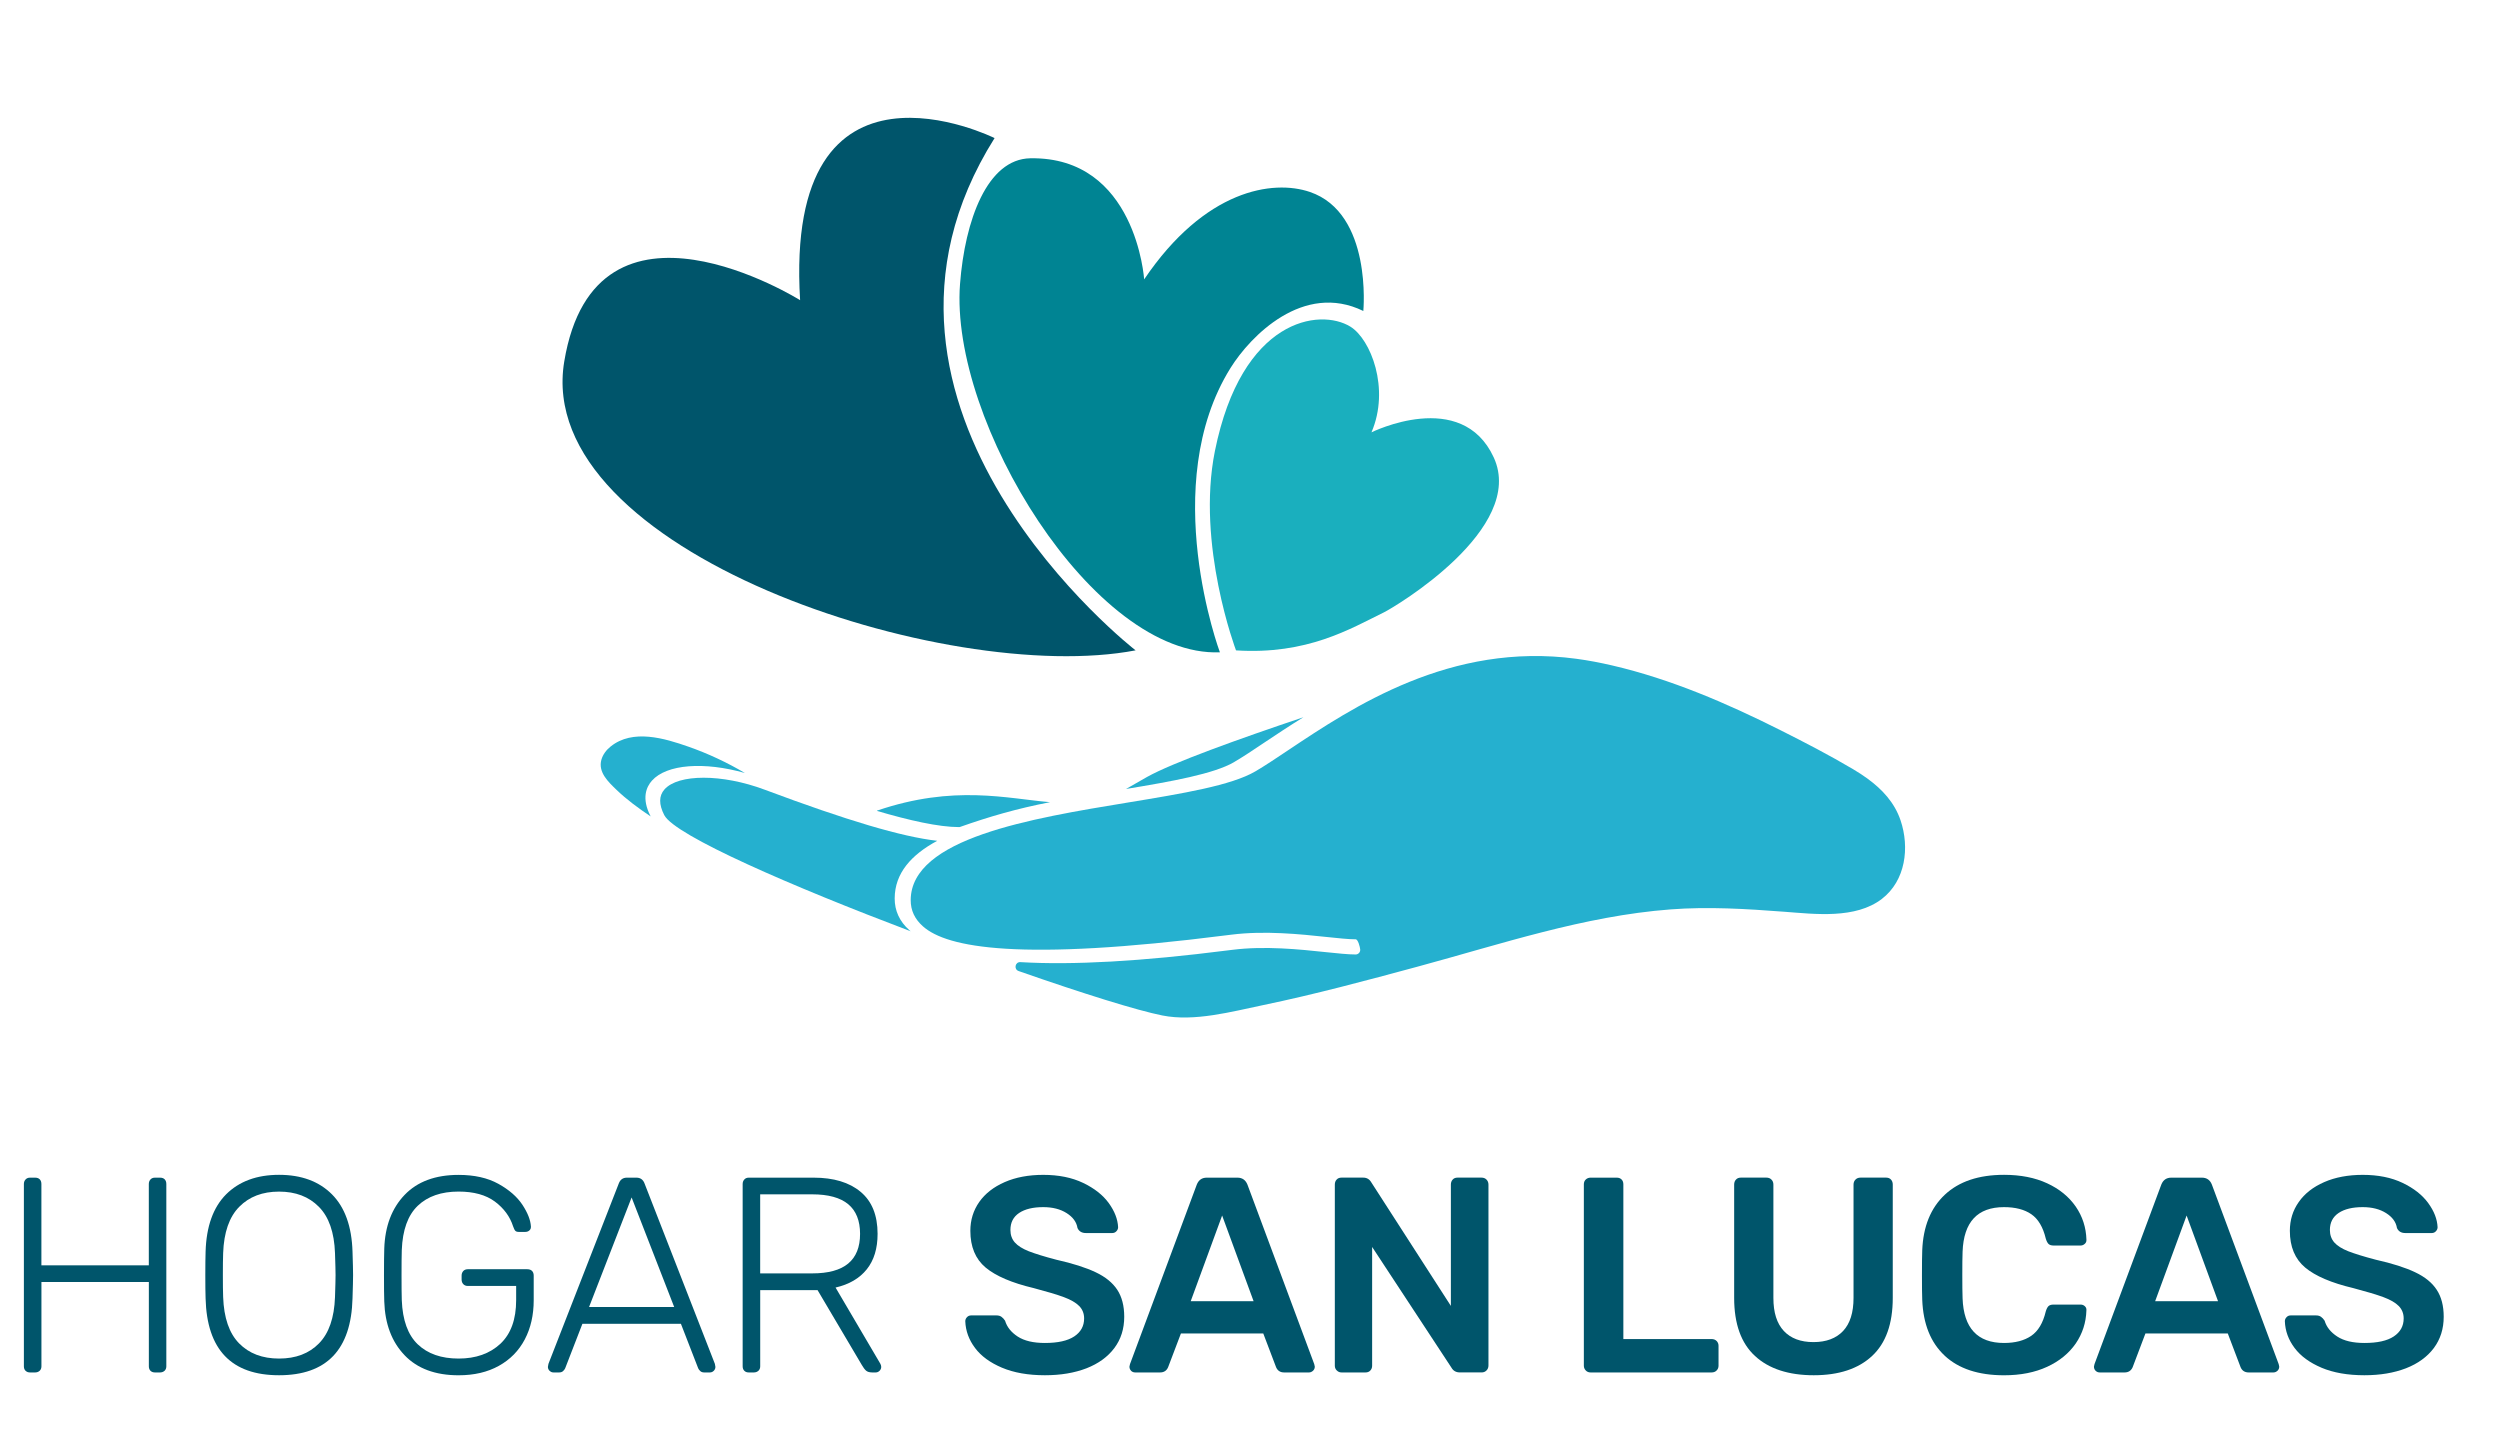
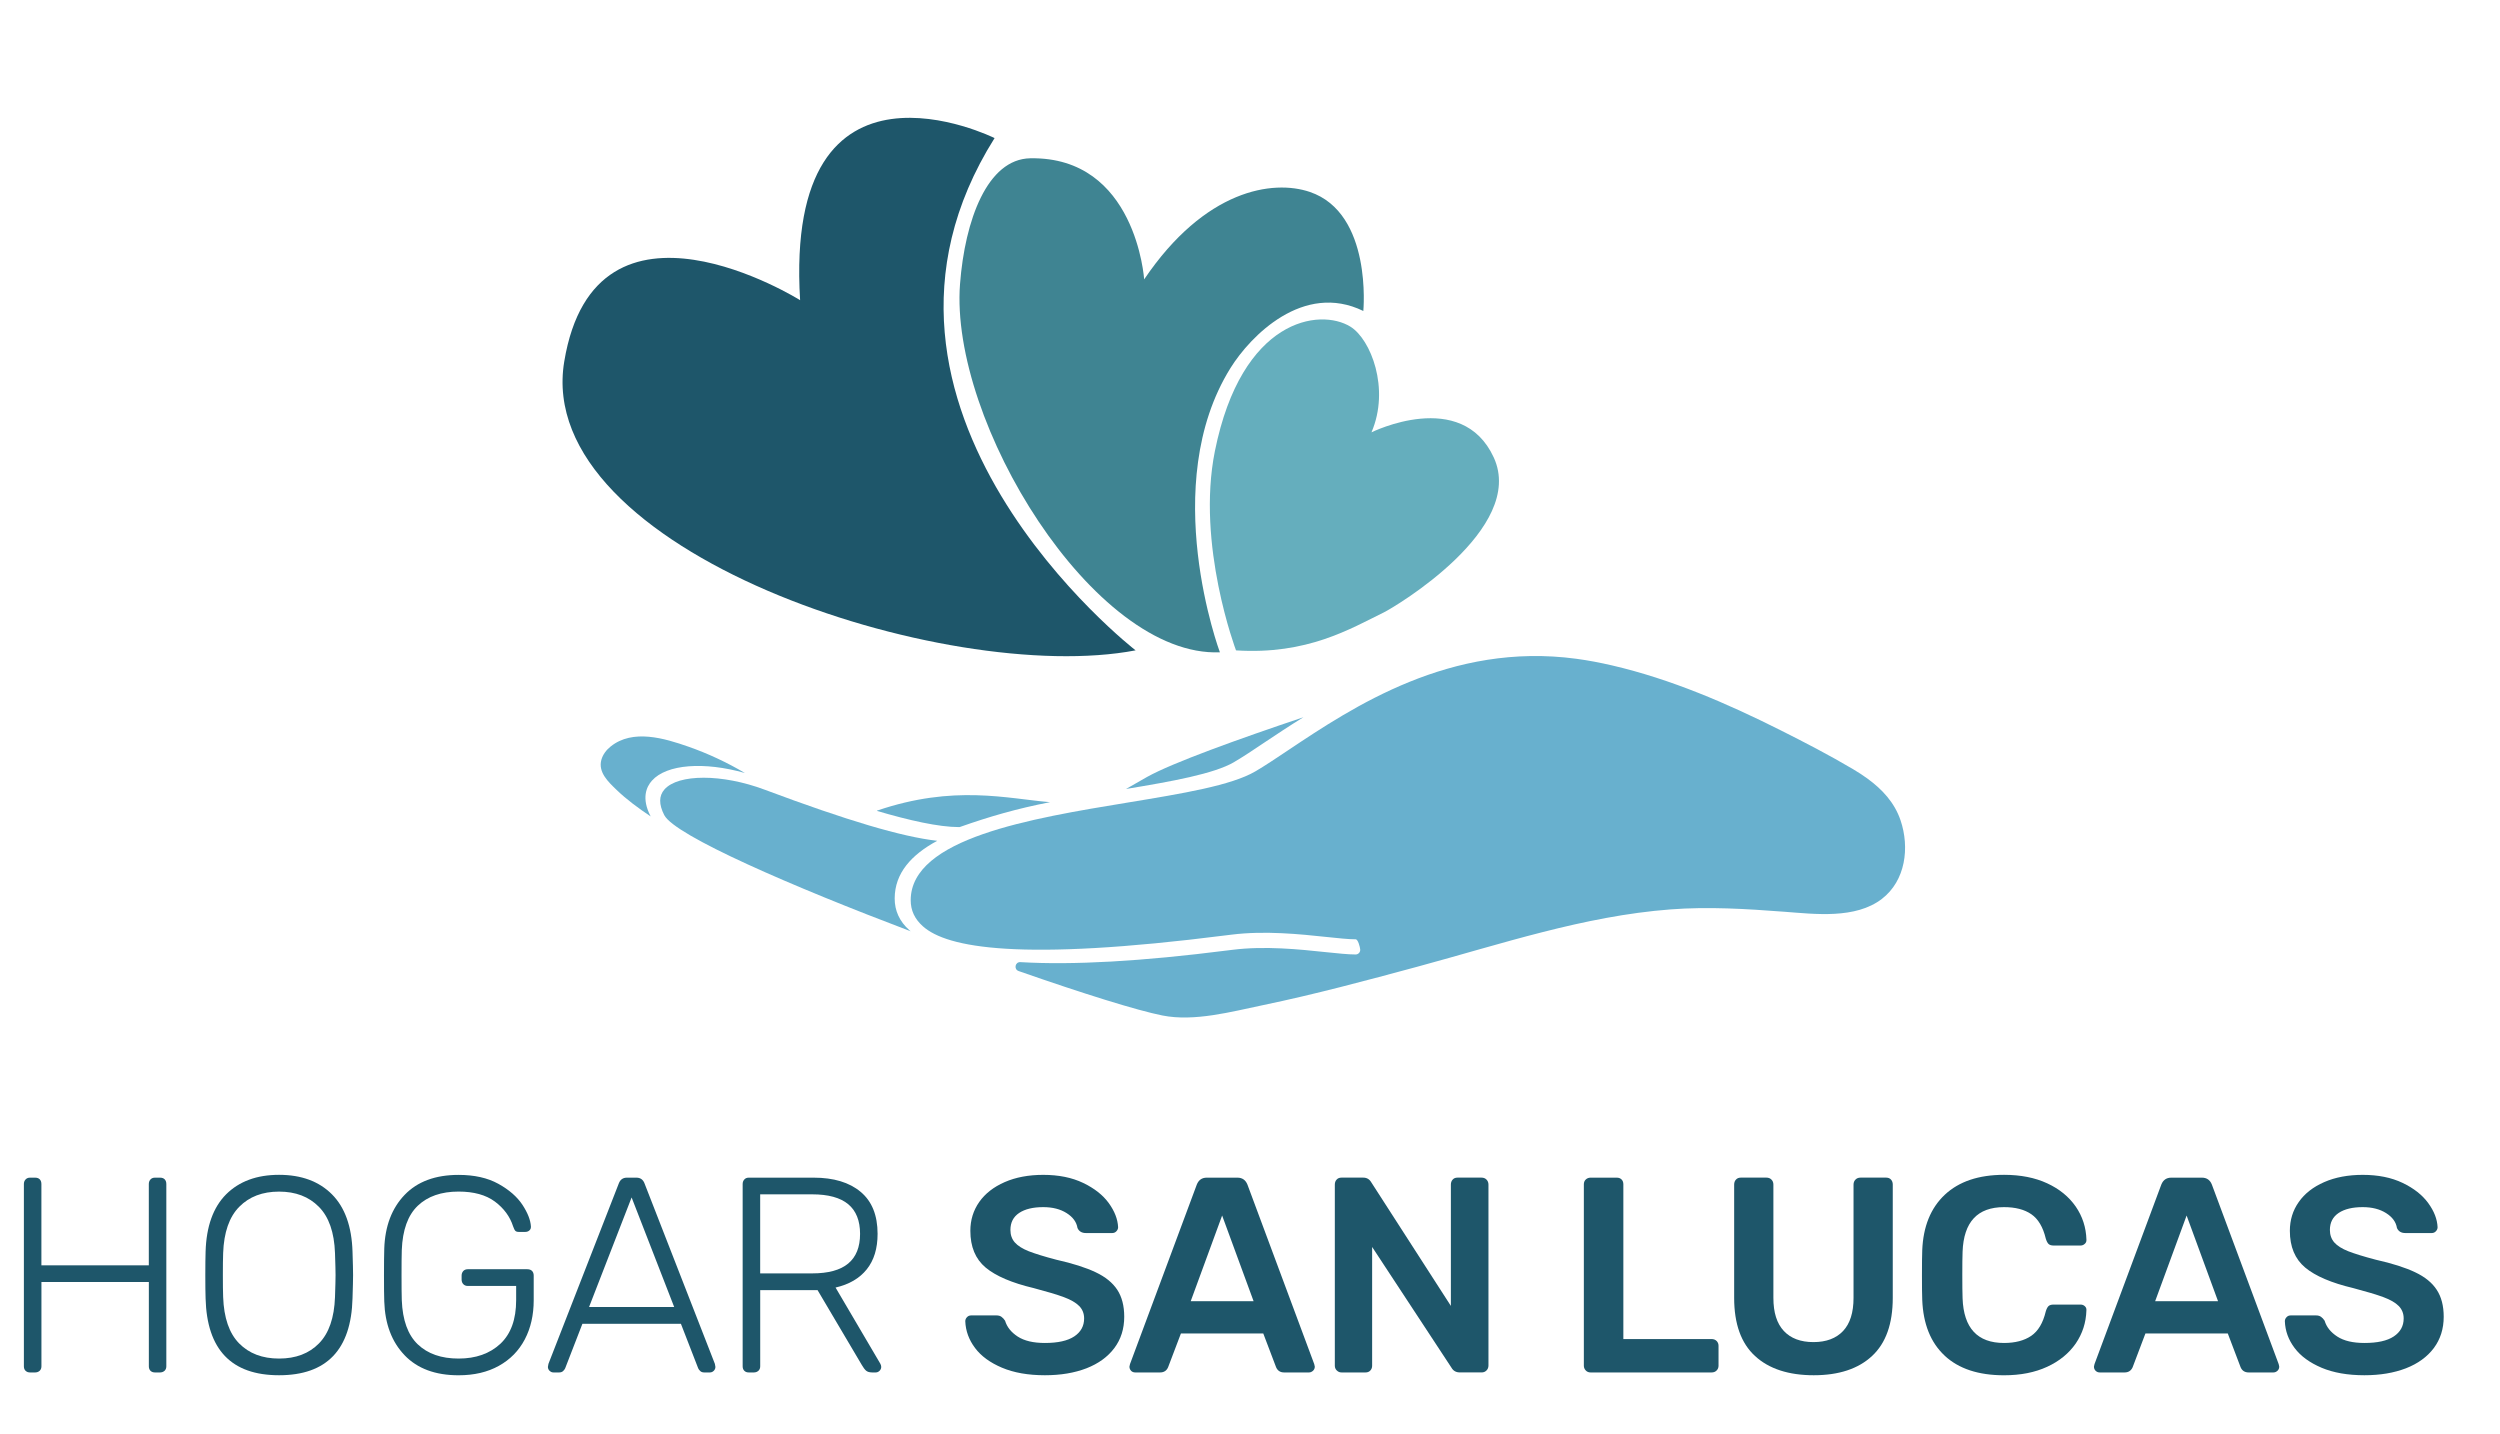
<svg xmlns="http://www.w3.org/2000/svg" viewBox="1140 -1215 715 410">
-   <path d="M1464.78-1029s-89.08-69.02-40.33-146.51c0,0-60.28-29.95-55.62,46.36,0,0-58.49-36.62-67.46,17.57-8.97,54.19,109.38,92.92,163.41,82.58" fill="#00556B" />
-   <path d="M1488.89-1028.44s-17.84-47.83,3.04-81.32c5.69-9.13,20.83-24.67,37.98-16.3,0,0,2.66-27.96-15.31-34.05-10.54-3.58-29.99-.71-47.37,25.01,0,0-2.3-35.16-32.57-34.63-12.31.22-18.69,17.71-20.09,35.92-3.04,39.31,38.23,106.85,74.33,105.37" fill="#008493" />
-   <path d="M1493.5-1028.99s-11.43-30.24-6.04-57c7.66-37.98,30.01-40.97,38.75-35.59,5.82,3.58,11.4,17.75,6.03,30.23,0,0,25.8-12.81,34.98,7.2,9.33,20.34-28.21,42.71-31.45,44.3-9.55,4.67-21.9,12.17-42.28,10.86" fill="#1AAFBE" />
-   <path d="M1330.03-989.21c-1.61,1.81-1.62,4.27-.06,7.32,3.02,5.88,36.75,20.47,70.49,33.24-.12-.1-.26-.22-.38-.32-2.8-2.48-4.21-5.54-4.2-9.09.03-7.23,4.75-12.47,12.17-16.47-10.11-1.14-25.77-5.79-49.41-14.64-6.05-2.26-12.23-3.4-17.39-3.4s-9.24,1.12-11.22,3.35" fill="#25B0CF" />
-   <path d="M1414.3-978.46c.06,0,.11.01.17,0,8.5-3,16.37-5.28,25.84-7.12-12.25-1.01-27.43-5.09-49.46,2.41-.04.01-.02.06-.04.09,9.14,2.69,17.65,4.63,23.5,4.63" fill="#25B0CF" />
-   <path d="M1492.96-997.05c2.53-1.48,5.47-3.44,8.86-5.72,3.24-2.16,6.9-4.6,10.95-7.1-18.53,6.23-37.41,13.01-44.68,17.06-2.22,1.24-4.19,2.37-6.06,3.46,13.13-2.17,25.18-4.33,30.93-7.69" fill="#25B0CF" />
-   <path d="M1326.04-981.6c-2.6-5.07-1.21-8.31.41-10.13,4.22-4.73,14.95-5.49,26.59-2.19-5.1-3.02-10.55-5.57-16.14-7.53-6.87-2.4-15.93-5.15-22.27-.04-1.21.97-2.2,2.26-2.63,3.76-1.01,3.56,1.95,6.33,4.27,8.57,2.99,2.89,6.4,5.36,9.84,7.67-.02-.03-.06-.07-.07-.1" fill="#25B0CF" />
-   <path d="M1674.12-992.31c-1.33-.97-2.73-1.86-4.15-2.71-6.75-3.99-13.75-7.63-20.75-11.14-15.35-7.71-31.39-14.63-48.17-18.53-3.38-.78-6.78-1.44-10.22-1.9-36.01-4.85-63.9,13.8-82.38,26.13-3.59,2.4-6.7,4.48-9.41,6.07-6.92,4.04-20.66,6.31-36.57,8.93-27.59,4.53-61.92,10.19-62.01,27.87-.01,2.97,1.14,5.43,3.52,7.54,6.9,6.11,27.56,10.09,86.77,2.54l1.39-.17c9.6-1.21,19.77-.14,27.2.65,3.36.36,6.35.67,8.38.67.68,0,1.24,2.22,1.3,2.9.07.77-.53,1.44-1.31,1.44-2.17,0-5.11-.32-8.65-.68-7.3-.77-17.3-1.83-26.6-.65l-1.39.17c-24.53,3.13-44.31,4.24-59.23,3.35-1.53-.09-1.96,2.05-.51,2.55,18.33,6.41,33.91,11.28,41.12,12.71,9.15,1.83,19.85-1.11,28.76-2.96,14.86-3.09,29.54-7.04,44.19-11,23.84-6.44,47.57-14.49,72.35-16.38,10.85-.83,21.76-.15,32.56.67,8.82.67,20.35,2.12,27.89-3.66,6.83-5.24,7.98-14.73,5.36-22.48-1.73-5.11-5.25-8.87-9.44-11.92Z" fill="#25B0CF" />
-   <path d="M1147.31-822.95c-.32-.32-.48-.75-.48-1.28v-52.13c0-.53.16-.97.48-1.31.32-.35.74-.52,1.27-.52h1.43c.58,0,1.04.15,1.35.47.32.33.48.78.48,1.36v23.25h30.72v-23.25c0-.53.16-.97.47-1.31.32-.35.75-.52,1.28-.52h1.43c.59,0,1.04.15,1.35.47.32.33.48.78.48,1.36v52.13c0,.52-.17.96-.51,1.28-.35.31-.78.47-1.31.47h-1.43c-.53,0-.95-.15-1.28-.47-.31-.32-.47-.75-.47-1.28v-24.12h-30.72v24.12c0,.52-.17.96-.51,1.28-.34.31-.78.47-1.31.47h-1.43c-.53,0-.96-.15-1.27-.47" fill="#00556B" />
-   <path d="M1198.8-843.66c-.06-1.58-.08-3.81-.08-6.68s.03-5.1.08-6.69c.21-7.21,2.17-12.68,5.88-16.4,3.72-3.7,8.76-5.57,15.13-5.57s11.41,1.86,15.12,5.57c3.71,3.72,5.67,9.19,5.89,16.4.1,3.19.16,5.41.16,6.69s-.06,3.5-.16,6.68c-.38,14.65-7.38,21.98-21.01,21.98s-20.64-7.32-21.01-21.98M1231.23-830.79c2.84-2.89,4.37-7.31,4.58-13.25.11-3.18.16-5.29.16-6.29s-.05-3.11-.16-6.28c-.21-5.94-1.75-10.36-4.62-13.25-2.86-2.9-6.65-4.34-11.38-4.34s-8.52,1.44-11.38,4.34c-2.86,2.89-4.4,7.31-4.61,13.25-.06,1.59-.08,3.68-.08,6.28s.02,4.69.08,6.29c.21,5.94,1.73,10.36,4.57,13.25,2.84,2.89,6.65,4.34,11.42,4.34s8.58-1.44,11.42-4.34" fill="#00556B" />
-   <path d="M1255.71-827.41c-3.67-3.82-5.6-8.93-5.81-15.36-.06-1.6-.08-4.12-.08-7.56s.03-5.97.08-7.56c.21-6.42,2.15-11.53,5.81-15.36,3.66-3.82,8.81-5.73,15.44-5.73,4.51,0,8.3.85,11.38,2.55,3.07,1.7,5.37,3.71,6.89,6.01,1.51,2.31,2.31,4.36,2.42,6.18v.16c0,.41-.16.77-.48,1.02-.31.27-.72.39-1.19.39h-1.75c-.48,0-.82-.1-1.03-.31-.21-.21-.42-.65-.64-1.27-.9-2.82-2.64-5.17-5.21-7.1-2.58-1.91-6.04-2.86-10.39-2.86-4.94,0-8.82,1.35-11.66,4.05-2.84,2.71-4.36,6.94-4.58,12.67-.05,1.59-.07,3.97-.07,7.16s.02,5.58.07,7.17c.22,5.73,1.74,9.93,4.58,12.65,2.84,2.7,6.72,4.06,11.66,4.06s8.91-1.41,11.94-4.21c3.02-2.83,4.53-6.99,4.53-12.5v-4.06h-13.84c-.53,0-.96-.17-1.28-.52-.32-.34-.48-.79-.48-1.32v-1.11c0-.52.16-.96.48-1.32.32-.34.75-.51,1.28-.51h17.02c.59,0,1.04.17,1.36.48.32.33.48.78.48,1.36v7.01c0,4.24-.85,7.98-2.55,11.22-1.7,3.23-4.17,5.76-7.4,7.55-3.24,1.81-7.08,2.71-11.54,2.71-6.63,0-11.78-1.91-15.44-5.73" fill="#00556B" />
-   <path d="M1297.17-822.95c-.31-.32-.47-.69-.47-1.12l.16-.88,20.14-51.65c.42-1.06,1.19-1.59,2.3-1.59h2.71c1.11,0,1.88.53,2.3,1.59l20.14,51.65.16.88c0,.43-.16.8-.47,1.12-.32.31-.69.47-1.12.47h-1.59c-.48,0-.86-.12-1.15-.39-.29-.27-.49-.54-.6-.8l-4.94-12.73h-28.17l-4.93,12.73c-.11.26-.31.53-.6.8-.29.27-.68.39-1.15.39h-1.59c-.42,0-.79-.15-1.11-.47M1308.47-841.19h24.35l-12.18-31.34-12.17,31.34Z" fill="#00556B" />
-   <path d="M1352.88-822.95c-.32-.32-.48-.75-.48-1.28v-52.13c0-.53.16-.97.48-1.31.31-.35.74-.52,1.27-.52h18.54c5.73,0,10.22,1.35,13.45,4.06,3.24,2.7,4.85,6.71,4.85,12.01,0,4.19-1.03,7.57-3.1,10.15-2.07,2.58-5.04,4.32-8.92,5.21l12.82,21.81c.16.32.24.61.24.88,0,.43-.16.8-.48,1.12-.31.31-.69.47-1.11.47h-.95c-.8,0-1.39-.17-1.79-.51-.39-.35-.81-.9-1.23-1.64l-12.65-21.4h-16.4v21.8c0,.52-.17.96-.52,1.28-.35.31-.79.47-1.32.47h-1.43c-.53,0-.95-.15-1.27-.47M1372.29-850.81c4.62,0,8.05-.94,10.31-2.83,2.25-1.88,3.38-4.7,3.38-8.47s-1.13-6.6-3.38-8.48c-2.26-1.88-5.69-2.83-10.31-2.83h-14.88v22.61h14.88Z" fill="#00556B" />
-   <path d="M1426.58-823.83c-3.4-1.44-5.97-3.31-7.72-5.65-1.75-2.33-2.68-4.87-2.79-7.64,0-.43.16-.82.48-1.16.32-.35.72-.51,1.2-.51h7.24c.58,0,1.06.13,1.43.4.37.25.71.64,1.03,1.11.54,1.81,1.74,3.31,3.62,4.54,1.88,1.22,4.47,1.83,7.76,1.83,3.72,0,6.51-.62,8.4-1.87,1.88-1.25,2.83-2.96,2.83-5.14,0-1.43-.48-2.62-1.43-3.58-.96-.96-2.4-1.79-4.34-2.51-1.93-.72-4.81-1.58-8.63-2.59-6.26-1.48-10.85-3.45-13.77-5.88-2.92-2.45-4.37-5.94-4.37-10.51,0-3.08.85-5.82,2.54-8.24,1.7-2.42,4.13-4.31,7.29-5.69,3.15-1.38,6.83-2.07,11.02-2.07,4.41,0,8.21.77,11.42,2.31,3.21,1.54,5.65,3.47,7.32,5.77,1.67,2.31,2.56,4.6,2.67,6.89,0,.42-.16.8-.48,1.15-.32.35-.72.52-1.19.52h-7.56c-1.16,0-1.96-.49-2.39-1.44-.27-1.7-1.3-3.12-3.1-4.26-1.81-1.15-4.04-1.71-6.69-1.71-2.92,0-5.21.55-6.89,1.66-1.67,1.12-2.5,2.74-2.5,4.87,0,1.42.42,2.62,1.27,3.58.85.96,2.18,1.79,3.98,2.51,1.81.7,4.43,1.52,7.88,2.42,4.72,1.06,8.47,2.26,11.26,3.59,2.79,1.32,4.84,2.99,6.17,5.01,1.32,2.02,1.99,4.58,1.99,7.72,0,3.44-.94,6.43-2.83,8.95-1.89,2.52-4.54,4.44-7.96,5.78-3.42,1.32-7.39,1.99-11.9,1.99-4.77,0-8.86-.72-12.25-2.15" fill="#00556B" />
-   <path d="M1463.5-822.95c-.31-.32-.48-.72-.48-1.2l.16-.72,19.1-51.33c.53-1.33,1.48-1.99,2.86-1.99h8.76c1.38,0,2.33.66,2.87,1.99l19.1,51.33.16.72c0,.48-.17.88-.52,1.2-.35.31-.73.47-1.15.47h-7.1c-1.11,0-1.88-.51-2.3-1.5l-3.66-9.64h-23.56l-3.66,9.64c-.42.99-1.19,1.5-2.3,1.5h-7.09c-.48,0-.88-.15-1.2-.47M1480.54-842.85h17.99l-9-24.51-8.99,24.51Z" fill="#00556B" />
-   <path d="M1522.32-823.04c-.37-.37-.56-.82-.56-1.36v-51.8c0-.59.17-1.07.52-1.44.34-.38.81-.56,1.39-.56h6.21c1.01,0,1.78.44,2.31,1.35l22.76,35.34v-34.69c0-.59.17-1.07.52-1.44.33-.38.8-.56,1.38-.56h6.85c.59,0,1.06.18,1.44.56.36.37.56.85.56,1.44v51.72c0,.58-.19,1.06-.56,1.43-.38.38-.83.56-1.35.56h-6.29c-1.06,0-1.86-.44-2.38-1.35l-22.69-34.53v33.97c0,.54-.17.99-.51,1.36-.34.38-.81.56-1.39.56h-6.84c-.53,0-.98-.18-1.35-.56" fill="#00556B" />
-   <path d="M1593.54-823.04c-.36-.37-.56-.82-.56-1.36v-51.88c0-.59.2-1.06.56-1.39.38-.35.83-.52,1.36-.52h7.48c.59,0,1.04.17,1.39.52.34.34.51.81.51,1.39v44.25h25.24c.58,0,1.06.18,1.43.55.37.38.55.82.55,1.36v5.72c0,.54-.18.99-.55,1.36-.37.38-.85.56-1.43.56h-34.63c-.53,0-.98-.18-1.36-.56" fill="#00556B" />
-   <path d="M1641.94-827.18c-3.99-3.66-5.97-9.21-5.97-16.63v-32.39c0-.59.17-1.07.52-1.44.35-.38.81-.56,1.39-.56h7.32c.58,0,1.06.18,1.43.56.38.37.56.85.56,1.44v32.39c0,4.2.99,7.34,2.99,9.47,1.98,2.12,4.81,3.18,8.47,3.18s6.49-1.07,8.48-3.18c1.99-2.13,2.98-5.27,2.98-9.47v-32.39c0-.59.19-1.07.56-1.44.37-.38.85-.56,1.43-.56h7.32c.59,0,1.06.18,1.4.56.34.37.51.85.51,1.44v32.39c0,7.42-1.98,12.97-5.93,16.63-3.95,3.67-9.51,5.5-16.67,5.5s-12.82-1.83-16.79-5.5" fill="#00556B" />
-   <path d="M1696.17-827.29c-4.01-3.74-6.14-9.05-6.41-15.95-.06-1.44-.08-3.77-.08-7.02s.02-5.68.08-7.16c.27-6.79,2.41-12.08,6.45-15.88,4.04-3.79,9.69-5.7,16.96-5.7,4.72,0,8.84.81,12.33,2.43,3.5,1.62,6.21,3.84,8.16,6.65,1.93,2.81,2.96,5.97,3.06,9.47v.15c0,.44-.17.78-.52,1.08-.35.3-.73.44-1.15.44h-7.73c-.64,0-1.11-.15-1.43-.44-.31-.3-.58-.81-.8-1.55-.78-3.28-2.17-5.61-4.13-6.96-1.97-1.36-4.57-2.03-7.8-2.03-7.6,0-11.54,4.24-11.86,12.73-.06,1.44-.08,3.63-.08,6.61s.02,5.23.08,6.76c.31,8.5,4.26,12.75,11.86,12.75,3.18,0,5.77-.68,7.76-2.03,1.99-1.36,3.38-3.68,4.16-6.96.22-.75.49-1.26.8-1.56.32-.29.8-.43,1.43-.43h7.73c.48,0,.89.15,1.23.47.35.32.49.72.44,1.2-.1,3.5-1.13,6.65-3.06,9.48-1.95,2.8-4.66,5.03-8.16,6.64-3.5,1.62-7.61,2.43-12.33,2.43-7.32,0-12.98-1.87-16.99-5.61" fill="#00556B" />
-   <path d="M1739.35-822.95c-.32-.32-.48-.72-.48-1.2l.16-.72,19.1-51.33c.53-1.33,1.48-1.99,2.86-1.99h8.76c1.37,0,2.33.66,2.85,1.99l19.1,51.33.16.72c0,.48-.17.88-.51,1.2-.34.31-.73.47-1.15.47h-7.08c-1.12,0-1.89-.51-2.31-1.5l-3.66-9.64h-23.56l-3.65,9.64c-.43.99-1.2,1.5-2.31,1.5h-7.08c-.48,0-.88-.15-1.19-.47M1756.37-842.85h17.99l-8.99-24.51-9,24.51Z" fill="#00556B" />
-   <path d="M1803.96-823.83c-3.39-1.44-5.96-3.31-7.71-5.65-1.75-2.33-2.68-4.87-2.78-7.64,0-.43.15-.82.48-1.16.31-.35.72-.51,1.18-.51h7.24c.59,0,1.07.13,1.44.4.37.25.72.64,1.03,1.11.54,1.81,1.74,3.31,3.63,4.54,1.88,1.22,4.46,1.83,7.76,1.83,3.71,0,6.52-.62,8.39-1.87,1.88-1.25,2.83-2.96,2.83-5.14,0-1.43-.48-2.62-1.43-3.58-.95-.96-2.41-1.79-4.34-2.51-1.94-.72-4.82-1.58-8.63-2.59-6.26-1.48-10.86-3.45-13.77-5.88-2.92-2.45-4.38-5.94-4.38-10.51,0-3.08.84-5.82,2.55-8.24,1.69-2.42,4.12-4.31,7.28-5.69,3.15-1.38,6.83-2.07,11.01-2.07,4.41,0,8.21.77,11.43,2.31,3.2,1.54,5.64,3.47,7.31,5.77,1.68,2.31,2.57,4.6,2.67,6.89,0,.42-.15.8-.48,1.15-.31.35-.72.52-1.2.52h-7.56c-1.16,0-1.96-.49-2.38-1.44-.27-1.7-1.3-3.12-3.1-4.26-1.81-1.15-4.05-1.71-6.69-1.71-2.91,0-5.21.55-6.88,1.66-1.67,1.12-2.51,2.74-2.51,4.87,0,1.42.43,2.62,1.27,3.58.85.96,2.18,1.79,3.99,2.51,1.8.7,4.43,1.52,7.87,2.42,4.73,1.06,8.48,2.26,11.26,3.59,2.79,1.32,4.85,2.99,6.16,5.01,1.33,2.02,2,4.58,2,7.72,0,3.44-.95,6.43-2.83,8.95-1.89,2.52-4.54,4.44-7.96,5.78-3.43,1.32-7.39,1.99-11.9,1.99-4.78,0-8.85-.72-12.26-2.15" fill="#00556B" />
+   <path d="M1464.78-1029s-89.08-69.02-40.33-146.51c0,0-60.28-29.95-55.62,46.36,0,0-58.49-36.62-67.46,17.57-8.97,54.19,109.38,92.92,163.41,82.58" fill="#1e566a" />
+   <path d="M1488.89-1028.44s-17.84-47.83,3.04-81.32c5.69-9.13,20.83-24.67,37.98-16.3,0,0,2.66-27.96-15.31-34.05-10.54-3.58-29.99-.71-47.37,25.01,0,0-2.3-35.16-32.57-34.63-12.31.22-18.69,17.71-20.09,35.92-3.04,39.31,38.23,106.85,74.33,105.37" fill="#3f8492" />
+   <path d="M1493.5-1028.99s-11.43-30.24-6.04-57c7.66-37.98,30.01-40.97,38.75-35.59,5.82,3.58,11.4,17.75,6.03,30.23,0,0,25.8-12.81,34.98,7.2,9.33,20.34-28.21,42.71-31.45,44.3-9.55,4.67-21.9,12.17-42.28,10.86" fill="#65aebd" />
+   <path d="M1330.03-989.21c-1.61,1.81-1.62,4.27-.06,7.32,3.02,5.88,36.75,20.47,70.49,33.24-.12-.1-.26-.22-.38-.32-2.8-2.48-4.21-5.54-4.2-9.09.03-7.23,4.75-12.47,12.17-16.47-10.11-1.14-25.77-5.79-49.41-14.64-6.05-2.26-12.23-3.4-17.39-3.4s-9.24,1.12-11.22,3.35" fill="#68b0ce" />
+   <path d="M1414.3-978.46c.06,0,.11.01.17,0,8.5-3,16.37-5.28,25.84-7.12-12.25-1.01-27.43-5.09-49.46,2.41-.04.01-.02.06-.04.09,9.14,2.69,17.65,4.63,23.5,4.63" fill="#68b0ce" />
+   <path d="M1492.96-997.05c2.53-1.48,5.47-3.44,8.86-5.72,3.24-2.16,6.9-4.6,10.95-7.1-18.53,6.23-37.41,13.01-44.68,17.06-2.22,1.24-4.19,2.37-6.06,3.46,13.13-2.17,25.18-4.33,30.93-7.69" fill="#68b0ce" />
+   <path d="M1326.04-981.6c-2.6-5.07-1.21-8.31.41-10.13,4.22-4.73,14.95-5.49,26.59-2.19-5.1-3.02-10.55-5.57-16.14-7.53-6.87-2.4-15.93-5.15-22.27-.04-1.21.97-2.2,2.26-2.63,3.76-1.01,3.56,1.95,6.33,4.27,8.57,2.99,2.89,6.4,5.36,9.84,7.67-.02-.03-.06-.07-.07-.1" fill="#68b0ce" />
+   <path d="M1674.12-992.31c-1.33-.97-2.73-1.86-4.15-2.71-6.75-3.99-13.75-7.63-20.75-11.14-15.35-7.71-31.39-14.63-48.17-18.53-3.38-.78-6.78-1.44-10.22-1.9-36.01-4.85-63.9,13.8-82.38,26.13-3.59,2.4-6.7,4.48-9.41,6.07-6.92,4.04-20.66,6.31-36.57,8.93-27.59,4.53-61.92,10.19-62.01,27.87-.01,2.97,1.14,5.43,3.52,7.54,6.9,6.11,27.56,10.09,86.77,2.54l1.39-.17c9.6-1.21,19.77-.14,27.2.65,3.36.36,6.35.67,8.38.67.68,0,1.24,2.22,1.3,2.9.07.77-.53,1.44-1.31,1.44-2.17,0-5.11-.32-8.65-.68-7.3-.77-17.3-1.83-26.6-.65l-1.39.17c-24.53,3.13-44.31,4.24-59.23,3.35-1.53-.09-1.96,2.05-.51,2.55,18.33,6.41,33.91,11.28,41.12,12.71,9.15,1.83,19.85-1.11,28.76-2.96,14.86-3.09,29.54-7.04,44.19-11,23.84-6.44,47.57-14.49,72.35-16.38,10.85-.83,21.76-.15,32.56.67,8.82.67,20.35,2.12,27.89-3.66,6.83-5.24,7.98-14.73,5.36-22.48-1.73-5.11-5.25-8.87-9.44-11.92Z" fill="#68b0ce" />
+   <path d="M1147.31-822.95c-.32-.32-.48-.75-.48-1.28v-52.13c0-.53.16-.97.48-1.31.32-.35.74-.52,1.27-.52h1.43c.58,0,1.04.15,1.35.47.32.33.48.78.48,1.36v23.25h30.72v-23.25c0-.53.16-.97.47-1.31.32-.35.75-.52,1.28-.52h1.43c.59,0,1.04.15,1.35.47.32.33.48.78.48,1.36v52.13c0,.52-.17.96-.51,1.28-.35.31-.78.47-1.31.47h-1.43c-.53,0-.95-.15-1.28-.47-.31-.32-.47-.75-.47-1.28v-24.12h-30.72v24.12c0,.52-.17.96-.51,1.28-.34.31-.78.47-1.31.47h-1.43c-.53,0-.96-.15-1.27-.47" fill="#1e566a" />
+   <path d="M1198.8-843.66c-.06-1.58-.08-3.81-.08-6.68s.03-5.1.08-6.69c.21-7.21,2.17-12.68,5.88-16.4,3.72-3.7,8.76-5.57,15.13-5.57s11.41,1.86,15.12,5.57c3.71,3.72,5.67,9.19,5.89,16.4.1,3.19.16,5.41.16,6.69s-.06,3.5-.16,6.68c-.38,14.65-7.38,21.98-21.01,21.98s-20.64-7.32-21.01-21.98M1231.23-830.79c2.84-2.89,4.37-7.31,4.58-13.25.11-3.18.16-5.29.16-6.29s-.05-3.11-.16-6.28c-.21-5.94-1.75-10.36-4.62-13.25-2.86-2.9-6.65-4.34-11.38-4.34s-8.52,1.44-11.38,4.34c-2.86,2.89-4.4,7.31-4.61,13.25-.06,1.59-.08,3.68-.08,6.28s.02,4.69.08,6.29c.21,5.94,1.73,10.36,4.57,13.25,2.84,2.89,6.65,4.34,11.42,4.34s8.58-1.44,11.42-4.34" fill="#1e566a" />
+   <path d="M1255.71-827.41c-3.67-3.82-5.6-8.93-5.81-15.36-.06-1.6-.08-4.12-.08-7.56s.03-5.97.08-7.56c.21-6.42,2.15-11.53,5.81-15.36,3.66-3.82,8.81-5.73,15.44-5.73,4.51,0,8.3.85,11.38,2.55,3.07,1.7,5.37,3.71,6.89,6.01,1.51,2.31,2.31,4.36,2.42,6.18v.16c0,.41-.16.77-.48,1.02-.31.27-.72.39-1.19.39h-1.75c-.48,0-.82-.1-1.03-.31-.21-.21-.42-.65-.64-1.27-.9-2.82-2.64-5.17-5.21-7.1-2.58-1.91-6.04-2.86-10.39-2.86-4.94,0-8.82,1.35-11.66,4.05-2.84,2.71-4.36,6.94-4.58,12.67-.05,1.59-.07,3.97-.07,7.16s.02,5.58.07,7.17c.22,5.73,1.74,9.93,4.58,12.65,2.84,2.7,6.72,4.06,11.66,4.06s8.91-1.41,11.94-4.21c3.02-2.83,4.53-6.99,4.53-12.5v-4.06h-13.84c-.53,0-.96-.17-1.28-.52-.32-.34-.48-.79-.48-1.32v-1.11c0-.52.16-.96.48-1.32.32-.34.75-.51,1.28-.51h17.02c.59,0,1.04.17,1.36.48.32.33.48.78.48,1.36v7.01c0,4.24-.85,7.98-2.55,11.22-1.7,3.23-4.17,5.76-7.4,7.55-3.24,1.81-7.08,2.71-11.54,2.71-6.63,0-11.78-1.91-15.44-5.73" fill="#1e566a" />
+   <path d="M1297.17-822.95c-.31-.32-.47-.69-.47-1.12l.16-.88,20.14-51.65c.42-1.06,1.19-1.59,2.3-1.59h2.71c1.11,0,1.88.53,2.3,1.59l20.14,51.65.16.88c0,.43-.16.8-.47,1.12-.32.31-.69.47-1.12.47h-1.59c-.48,0-.86-.12-1.15-.39-.29-.27-.49-.54-.6-.8l-4.94-12.73h-28.17l-4.93,12.73c-.11.26-.31.53-.6.8-.29.27-.68.39-1.15.39h-1.59c-.42,0-.79-.15-1.11-.47M1308.47-841.19h24.35l-12.18-31.34-12.17,31.34Z" fill="#1e566a" />
+   <path d="M1352.88-822.95c-.32-.32-.48-.75-.48-1.28v-52.13c0-.53.16-.97.48-1.31.31-.35.74-.52,1.27-.52h18.54c5.73,0,10.22,1.35,13.45,4.06,3.24,2.7,4.85,6.71,4.85,12.01,0,4.19-1.03,7.57-3.1,10.15-2.07,2.58-5.04,4.32-8.92,5.21l12.82,21.81c.16.32.24.61.24.88,0,.43-.16.8-.48,1.12-.31.31-.69.47-1.11.47h-.95c-.8,0-1.39-.17-1.79-.51-.39-.35-.81-.9-1.23-1.64l-12.65-21.4h-16.4v21.8c0,.52-.17.96-.52,1.28-.35.31-.79.47-1.32.47h-1.43c-.53,0-.95-.15-1.27-.47M1372.29-850.81c4.62,0,8.05-.94,10.31-2.83,2.25-1.88,3.38-4.7,3.38-8.47s-1.13-6.6-3.38-8.48c-2.26-1.88-5.69-2.83-10.31-2.83h-14.88v22.61h14.88Z" fill="#1e566a" />
+   <path d="M1426.58-823.83c-3.4-1.44-5.97-3.31-7.72-5.65-1.75-2.33-2.68-4.87-2.79-7.64,0-.43.16-.82.48-1.16.32-.35.72-.51,1.2-.51h7.24c.58,0,1.06.13,1.43.4.37.25.71.64,1.03,1.11.54,1.81,1.74,3.31,3.62,4.54,1.88,1.22,4.47,1.83,7.76,1.83,3.72,0,6.51-.62,8.4-1.87,1.88-1.25,2.83-2.96,2.83-5.14,0-1.43-.48-2.62-1.43-3.58-.96-.96-2.4-1.79-4.34-2.51-1.93-.72-4.81-1.58-8.63-2.59-6.26-1.48-10.85-3.45-13.77-5.88-2.92-2.45-4.37-5.94-4.37-10.51,0-3.08.85-5.82,2.54-8.24,1.7-2.42,4.13-4.31,7.29-5.69,3.15-1.38,6.83-2.07,11.02-2.07,4.41,0,8.21.77,11.42,2.31,3.21,1.54,5.65,3.47,7.32,5.77,1.67,2.31,2.56,4.6,2.67,6.89,0,.42-.16.8-.48,1.15-.32.35-.72.52-1.19.52h-7.56c-1.16,0-1.96-.49-2.39-1.44-.27-1.7-1.3-3.12-3.1-4.26-1.81-1.15-4.04-1.71-6.69-1.71-2.92,0-5.21.55-6.89,1.66-1.67,1.12-2.5,2.74-2.5,4.87,0,1.42.42,2.62,1.27,3.58.85.96,2.18,1.79,3.98,2.51,1.81.7,4.43,1.52,7.88,2.42,4.72,1.06,8.47,2.26,11.26,3.59,2.79,1.32,4.84,2.99,6.17,5.01,1.32,2.02,1.99,4.58,1.99,7.72,0,3.44-.94,6.43-2.83,8.95-1.89,2.52-4.54,4.44-7.96,5.78-3.42,1.32-7.39,1.99-11.9,1.99-4.77,0-8.86-.72-12.25-2.15" fill="#1e566a" />
+   <path d="M1463.5-822.95c-.31-.32-.48-.72-.48-1.2l.16-.72,19.1-51.33c.53-1.33,1.48-1.99,2.86-1.99h8.76c1.38,0,2.33.66,2.87,1.99l19.1,51.33.16.72c0,.48-.17.88-.52,1.2-.35.31-.73.47-1.15.47h-7.1c-1.11,0-1.88-.51-2.3-1.5l-3.66-9.64h-23.56l-3.66,9.64c-.42.99-1.19,1.5-2.3,1.5h-7.09c-.48,0-.88-.15-1.2-.47M1480.54-842.85h17.99l-9-24.51-8.99,24.51Z" fill="#1e566a" />
+   <path d="M1522.32-823.04c-.37-.37-.56-.82-.56-1.36v-51.8c0-.59.17-1.07.52-1.44.34-.38.81-.56,1.39-.56h6.21c1.01,0,1.78.44,2.31,1.35l22.76,35.34v-34.69c0-.59.17-1.07.52-1.44.33-.38.8-.56,1.38-.56h6.85c.59,0,1.06.18,1.44.56.36.37.56.85.56,1.44v51.72c0,.58-.19,1.06-.56,1.43-.38.38-.83.56-1.35.56h-6.29c-1.06,0-1.86-.44-2.38-1.35l-22.69-34.53v33.97c0,.54-.17.99-.51,1.36-.34.38-.81.56-1.39.56h-6.84c-.53,0-.98-.18-1.35-.56" fill="#1e566a" />
+   <path d="M1593.54-823.04c-.36-.37-.56-.82-.56-1.36v-51.88c0-.59.2-1.06.56-1.39.38-.35.83-.52,1.36-.52h7.48c.59,0,1.04.17,1.39.52.34.34.51.81.51,1.39v44.25h25.24c.58,0,1.06.18,1.43.55.37.38.55.82.55,1.36v5.72c0,.54-.18.99-.55,1.36-.37.38-.85.56-1.43.56h-34.63c-.53,0-.98-.18-1.36-.56" fill="#1e566a" />
+   <path d="M1641.94-827.18c-3.99-3.66-5.97-9.21-5.97-16.63v-32.39c0-.59.17-1.07.52-1.44.35-.38.81-.56,1.39-.56h7.32c.58,0,1.06.18,1.43.56.38.37.56.85.56,1.44v32.39c0,4.2.99,7.34,2.99,9.47,1.98,2.12,4.81,3.18,8.47,3.18s6.49-1.07,8.48-3.18c1.99-2.13,2.98-5.27,2.98-9.47v-32.39c0-.59.19-1.07.56-1.44.37-.38.85-.56,1.43-.56h7.32c.59,0,1.06.18,1.4.56.34.37.51.85.51,1.44v32.39c0,7.42-1.98,12.97-5.93,16.63-3.95,3.67-9.51,5.5-16.67,5.5s-12.82-1.83-16.79-5.5" fill="#1e566a" />
+   <path d="M1696.17-827.29c-4.01-3.74-6.14-9.05-6.41-15.95-.06-1.44-.08-3.77-.08-7.02s.02-5.68.08-7.16c.27-6.79,2.41-12.08,6.45-15.88,4.04-3.79,9.69-5.7,16.96-5.7,4.72,0,8.84.81,12.33,2.43,3.5,1.62,6.21,3.84,8.16,6.65,1.93,2.81,2.96,5.97,3.06,9.47v.15c0,.44-.17.78-.52,1.08-.35.3-.73.44-1.15.44h-7.73c-.64,0-1.11-.15-1.43-.44-.31-.3-.58-.81-.8-1.55-.78-3.28-2.17-5.61-4.13-6.96-1.97-1.36-4.57-2.03-7.8-2.03-7.6,0-11.54,4.24-11.86,12.73-.06,1.44-.08,3.63-.08,6.61s.02,5.23.08,6.76c.31,8.5,4.26,12.75,11.86,12.75,3.18,0,5.77-.68,7.76-2.03,1.99-1.36,3.38-3.68,4.16-6.96.22-.75.49-1.26.8-1.56.32-.29.8-.43,1.43-.43h7.73c.48,0,.89.15,1.23.47.35.32.49.72.44,1.2-.1,3.5-1.13,6.65-3.06,9.48-1.95,2.8-4.66,5.03-8.16,6.64-3.5,1.62-7.61,2.43-12.33,2.43-7.32,0-12.98-1.87-16.99-5.61" fill="#1e566a" />
+   <path d="M1739.35-822.95c-.32-.32-.48-.72-.48-1.2l.16-.72,19.1-51.33c.53-1.33,1.48-1.99,2.86-1.99h8.76c1.37,0,2.33.66,2.85,1.99l19.1,51.33.16.72c0,.48-.17.88-.51,1.2-.34.31-.73.47-1.15.47h-7.08c-1.12,0-1.89-.51-2.31-1.5l-3.66-9.64h-23.56l-3.65,9.64c-.43.99-1.2,1.5-2.31,1.5h-7.08c-.48,0-.88-.15-1.19-.47M1756.37-842.85h17.99l-8.99-24.51-9,24.51Z" fill="#1e566a" />
+   <path d="M1803.96-823.83c-3.39-1.44-5.96-3.31-7.71-5.65-1.75-2.33-2.68-4.87-2.78-7.64,0-.43.15-.82.48-1.16.31-.35.72-.51,1.18-.51h7.24c.59,0,1.07.13,1.44.4.37.25.72.64,1.03,1.11.54,1.81,1.74,3.31,3.63,4.54,1.88,1.22,4.46,1.83,7.76,1.83,3.71,0,6.52-.62,8.39-1.87,1.88-1.25,2.83-2.96,2.83-5.14,0-1.43-.48-2.62-1.43-3.58-.95-.96-2.41-1.79-4.34-2.51-1.94-.72-4.82-1.58-8.63-2.59-6.26-1.48-10.86-3.45-13.77-5.88-2.92-2.45-4.38-5.94-4.38-10.51,0-3.08.84-5.82,2.55-8.24,1.69-2.42,4.12-4.31,7.28-5.69,3.15-1.38,6.83-2.07,11.01-2.07,4.41,0,8.21.77,11.43,2.31,3.2,1.54,5.64,3.47,7.31,5.77,1.68,2.31,2.57,4.6,2.67,6.89,0,.42-.15.8-.48,1.15-.31.35-.72.52-1.2.52h-7.56c-1.16,0-1.96-.49-2.38-1.44-.27-1.7-1.3-3.12-3.1-4.26-1.81-1.15-4.05-1.71-6.69-1.71-2.91,0-5.21.55-6.88,1.66-1.67,1.12-2.51,2.74-2.51,4.87,0,1.42.43,2.62,1.27,3.58.85.96,2.18,1.79,3.99,2.51,1.8.7,4.43,1.52,7.87,2.42,4.73,1.06,8.48,2.26,11.26,3.59,2.79,1.32,4.85,2.99,6.16,5.01,1.33,2.02,2,4.58,2,7.72,0,3.44-.95,6.43-2.83,8.95-1.89,2.52-4.54,4.44-7.96,5.78-3.43,1.32-7.39,1.99-11.9,1.99-4.78,0-8.85-.72-12.26-2.15" fill="#1e566a" />
</svg>
